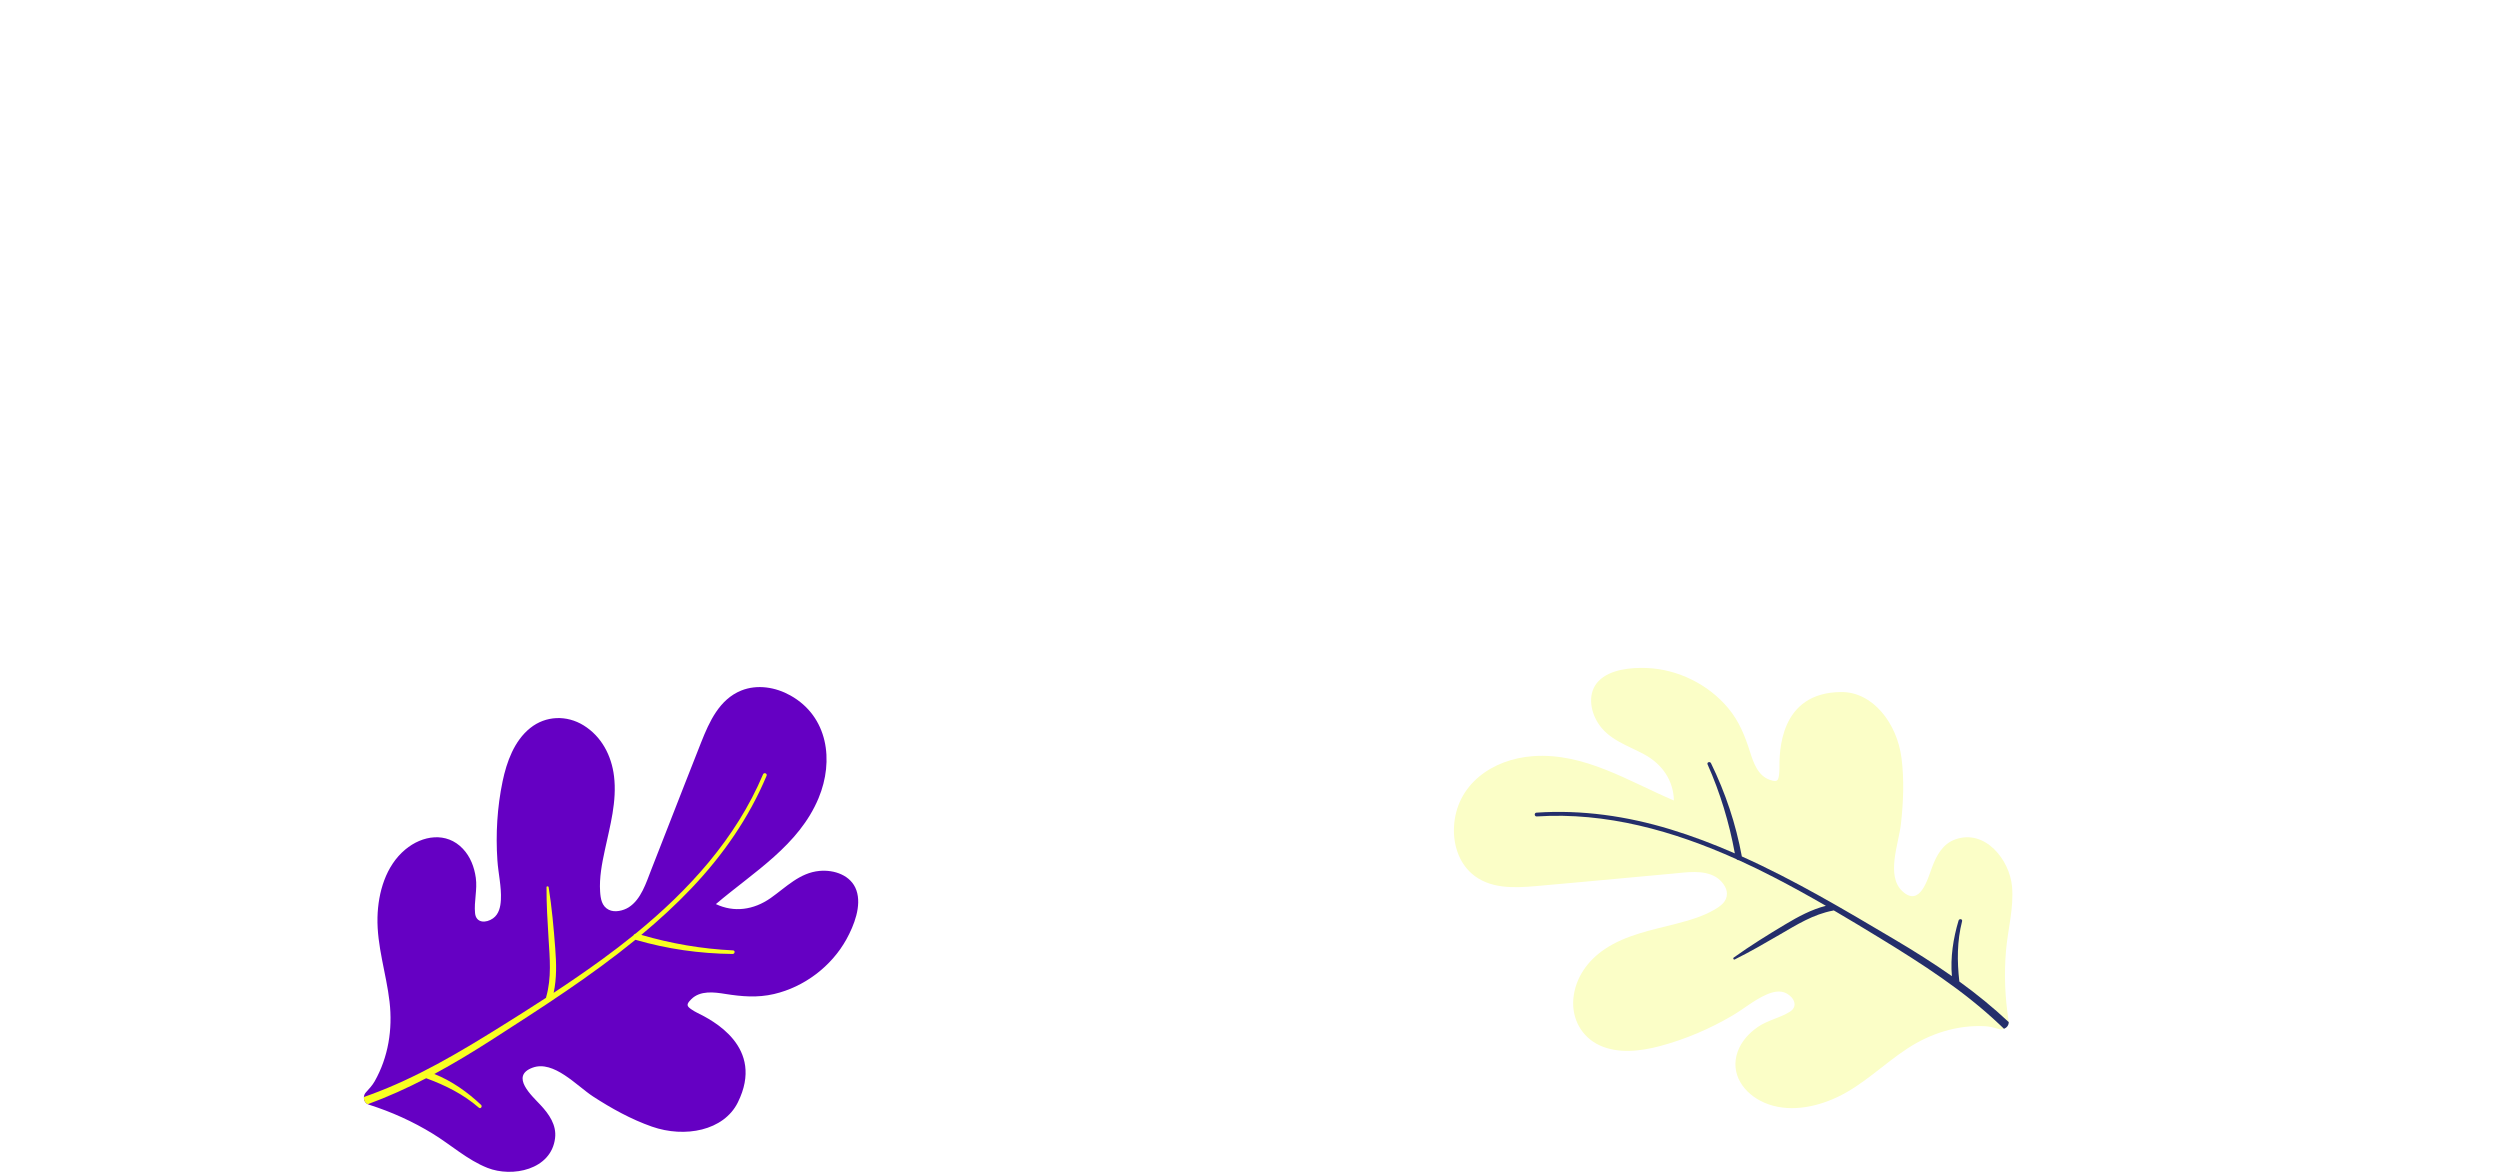
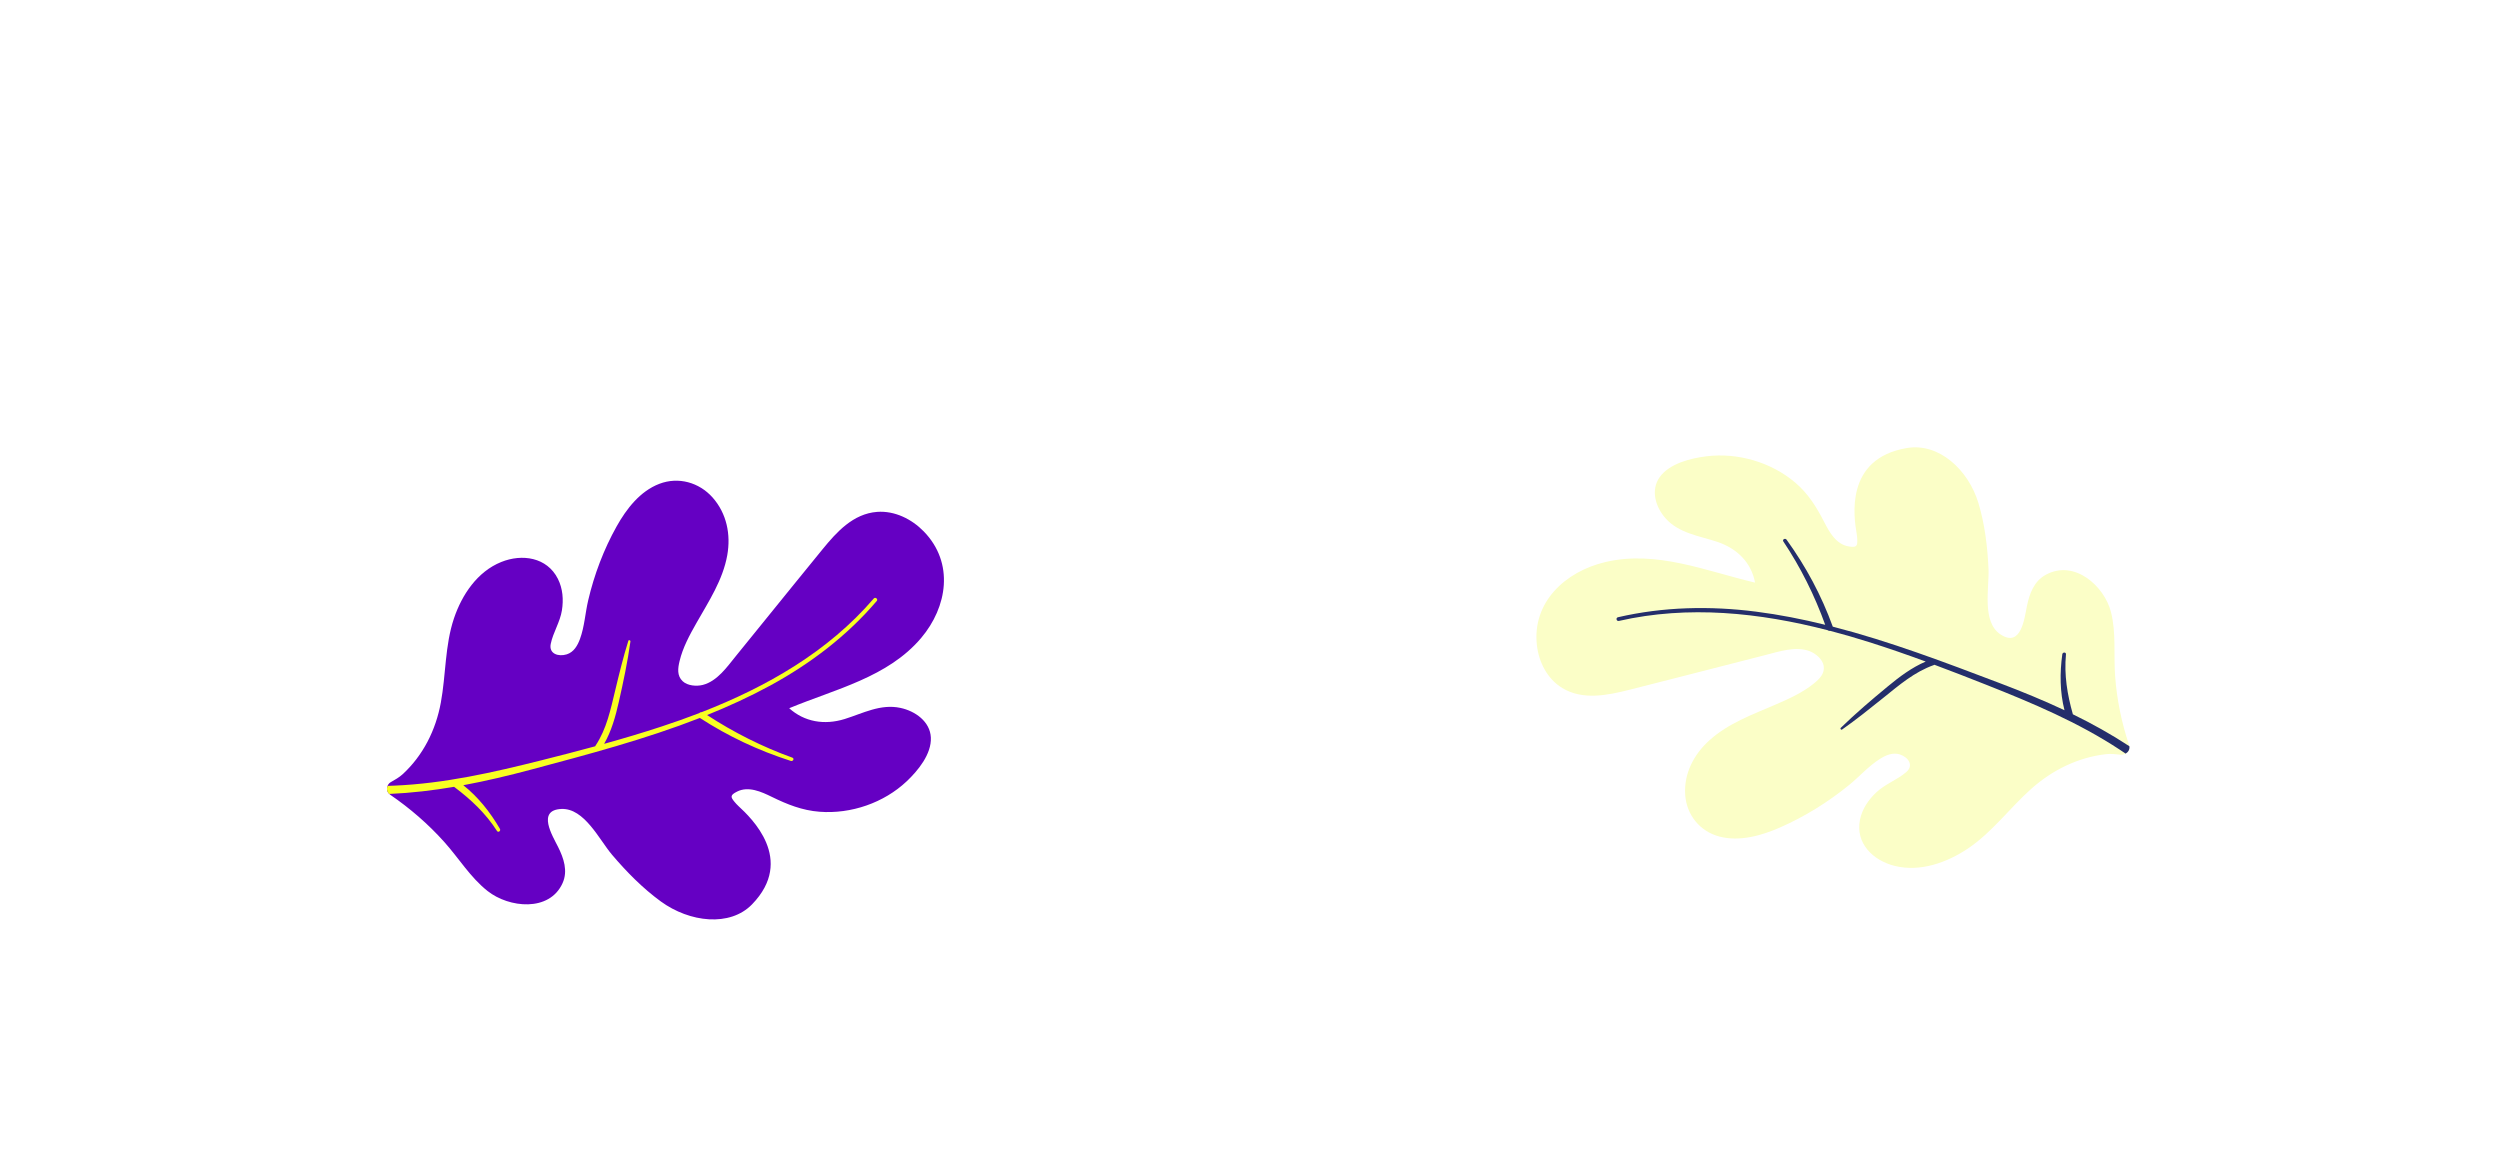
- <svg xmlns="http://www.w3.org/2000/svg" width="100%" height="100%" viewBox="0 0 18525 8684" version="1.1" xml:space="preserve" style="fill-rule:evenodd;clip-rule:evenodd;stroke-linejoin:round;stroke-miterlimit:2;">
+ <svg xmlns="http://www.w3.org/2000/svg" width="100%" height="100%" viewBox="0 0 77188 36184" version="1.1" xml:space="preserve" style="fill-rule:evenodd;clip-rule:evenodd;stroke-linejoin:round;stroke-miterlimit:2;">
  <g>
    <g>
      <g>
-         <path d="M14487.9,6220.19c-92.844,33.224 -139.09,119.721 -171.441,206.765c-32.265,86.559 -89.577,299.202 -220.638,176.388c-121.8,-114.269 -26.467,-353.121 -10.193,-495.292c18.383,-161.133 25.17,-329.64 4.532,-491.067c-33.057,-257.46 -212.03,-489.834 -445.097,-488.989c-461.124,1.607 -460.388,447.095 -459.504,568.582c-0.061,14.592 -0.888,29.292 -2.769,43.661c-5.938,46.48 -14.287,56.664 -67.652,38.631c-88.518,-29.63 -122.379,-127.347 -147.655,-207.745c-37.48,-118.63 -80.581,-226.38 -160.907,-323.041c-146.869,-176.903 -373.883,-289.047 -603.483,-298.164c-115.758,-4.543 -272.647,8.921 -357.7,96.873c-82.147,84.891 -63.297,215.919 -5.455,308.684c77.859,125.139 218.211,166.939 341.479,233.15c136.392,73.377 219.11,195.192 222.132,343.02c-336.72,-142.769 -664.071,-355.486 -1043.46,-328.619c-299.215,21.124 -571.484,207.991 -586.093,527.226c-5.853,125.478 34.638,257.615 130.877,342.46c130.872,115.161 312.485,107.617 475,93.417c224.906,-19.678 449.723,-40.747 674.436,-61.349c112.47,-10.291 224.85,-20.713 337.347,-31.002c102.412,-9.243 229.548,-31.295 322.94,24.915c39.862,24.205 82.119,74.149 82.054,123.326c0.082,58.544 -45.875,91.286 -92.169,118.349c-89.237,52.247 -191.559,80.619 -290.882,106.31c-177.562,45.866 -364.061,81.222 -519.445,184.341c-128.358,85.119 -221.558,213.902 -235.683,370.2c-12.912,146.408 60.334,282.958 194.988,344.881c137.982,63.445 302.281,43.612 444.614,5.981c189.056,-49.999 372.509,-128.612 540.919,-227.827c83.544,-49.187 160.692,-115.028 249.753,-154.075c46.962,-20.551 101.244,-34.795 148.884,-9.439c56.051,29.887 89.058,96.143 25.099,136.422c-73.666,46.36 -163.398,61.831 -236.864,112.481c-65.895,45.43 -121.253,105.525 -149.104,181.663c-60.546,165.736 45.211,313.627 196.05,379.175c173.339,75.553 375.087,37.239 540.643,-40.422c192.23,-90.357 343.914,-245.331 520.273,-360.573c173.506,-113.507 371.476,-175.346 575.471,-165.445c35.773,1.699 70.306,12.053 104.856,21.762c11.252,3.204 24.048,2.186 35.632,-2.425c19.25,-7.557 35.209,-25.119 34.973,-49.628c0.044,-2.961 -0.157,-6.006 -0.692,-9.225c-27.236,-172.254 -34.424,-346.349 -19.477,-520.078c13.527,-157.783 58.705,-315.875 44.76,-474.957c-17.19,-196.493 -198.554,-429.304 -421.348,-349.298" style="fill:#fbfec7;fill-rule:nonzero;" />
+         <path d="M63166,17745.4c-369.088,200.316 -506.12,587.76 -584.221,967.924c-78.063,378.11 -177.314,1291.93 -811.907,876.739c-589.841,-386.398 -347.877,-1434.08 -374.432,-2029.93c-30.355,-675.279 -114.521,-1372.93 -309.54,-2022.66c-311.633,-1036.15 -1221.49,-1869.05 -2203.26,-1705.72c-1942.49,322.886 -1641.25,2154.48 -1556.22,2653.5c9.509,60.052 15.861,121.074 17.549,181.458c6.079,195.225 -22.296,242.833 -259.289,205.274c-392.919,-61.143 -601.034,-439.786 -761.373,-753.092c-237.365,-462.167 -491.139,-875.734 -894.39,-1218.16c-737.42,-626.791 -1769.3,-932.286 -2743.13,-812.302c-490.942,60.713 -1143.19,223.693 -1442.82,643.738c-289.424,405.463 -122.285,931.396 183.592,1273.23c411.912,461.24 1031.45,536.881 1595.31,724.631c623.977,208.219 1054.14,652.456 1165.81,1258.34c-1514.77,-356.197 -3036.86,-1006.49 -4617.94,-635.777c-1247.01,292.1 -2269.52,1247.35 -2117.45,2570.24c59.306,520.052 318.401,1035.7 780.814,1318.62c628.675,383.844 1389.1,228.254 2064.57,58.389c934.774,-235.186 1868.24,-476.032 2801.58,-714.886c467.156,-119.464 933.845,-239.405 1401.12,-358.879c425.464,-108.255 946.564,-286.146 1377.81,-119.034c184.211,72.204 395.742,248.619 428.379,450.907c39.526,240.71 -132.263,406.885 -309.273,549.936c-341.154,276.076 -753.437,462.938 -1154.87,636.718c-717.7,310.414 -1480.1,583.735 -2066.01,1114.39c-484.043,438.096 -790.679,1031.65 -745.613,1684.12c43.56,610.969 443.665,1122.3 1052.65,1284.61c624.032,166.283 1303.25,-27.972 1877.98,-280.356c763.379,-335.294 1483.99,-784.423 2127.41,-1307.96c319.207,-259.587 600.31,-583.277 949.556,-804.946c184.184,-116.728 403.441,-212.538 621.205,-140.935c256.248,84.468 439.708,334.311 197.087,543.83c-279.464,241.185 -647.316,366.356 -923.066,625.047c-247.334,232.03 -440.441,517.144 -506.874,849.369c-144.274,723.129 400.45,1258.8 1080.08,1424.92c781.159,191.827 1605.85,-104.117 2251.67,-537.056c749.748,-503.446 1285.36,-1244.83 1951.56,-1839.73c655.337,-585.81 1448.36,-975.911 2314.8,-1075.11c151.915,-17.548 304.395,1.348 456.516,17.579c49.569,5.459 102.821,-7.504 148.56,-34.412c76.078,-44.282 131.589,-127.453 114.192,-228.086c-1.796,-12.208 -4.681,-24.593 -9.09,-37.464c-230.075,-689.726 -376.883,-1400.77 -430.15,-2125.5c-48.581,-658.171 36.036,-1339.32 -129.204,-1983.99c-203.954,-796.301 -1124.18,-1629.36 -2009.68,-1147.52" style="fill:#fbfec7;fill-rule:nonzero;" />
      </g>
      <g>
-         <path d="M14539.1,6825.97c-37.782,148.564 -37.368,295.678 -20.383,446.971c126.997,92.108 249.099,190.945 365.248,300.042c0.196,0.285 0.521,0.485 0.718,0.77c0.24,24.507 -15.716,42.046 -34.956,49.617c-11.98,-11.564 -23.858,-22.986 -35.785,-34.162c-265.935,-250.844 -569.703,-445.871 -880.513,-636.064c-114.54,-70.097 -229.367,-139.384 -345.218,-207.125c-1.483,0.602 -3.078,1.07 -4.76,1.384c-146.92,27.276 -270.116,105.232 -397.233,178.974c-109.717,63.835 -218.969,127.118 -332.421,183.427c-8.35,4.067 -14.044,-9.088 -7.154,-14.047c123.348,-88.416 252.784,-168.61 383.239,-246.717c95.802,-57.406 192.362,-109.427 299.902,-136.963c-126.251,-73.011 -253.8,-143.654 -383.422,-210.544c-85.848,-44.351 -172.761,-86.914 -261.127,-126.998c-6.841,-0.137 -13.805,-2.927 -18.572,-8.285c-465.765,-209.439 -963.974,-349.702 -1479.6,-316.423c-18.045,1.053 -20.166,-26.798 -2.08,-28.092c335.971,-22.867 670.567,25.649 992.084,123.456c163.269,49.599 322.205,110.404 478.089,178.381c-41.186,-226.131 -108.576,-449.586 -202.047,-659.487c-7.039,-16.024 18.01,-24.037 25.326,-8.837c107.723,221.397 183.99,448.854 228.604,690.967c390.542,175.265 761.472,396.107 1128.68,613.393c146.792,86.897 289.92,176.739 427.873,273.733c-12.084,-138.649 9.644,-279.308 49.42,-412.166c4.807,-15.966 30.296,-12.03 26.079,4.795" style="fill:#242e6b;fill-rule:nonzero;" />
+         <path d="M63787.2,20201.6c-59.82,636.894 40.38,1241.63 213.221,1852.18c596.914,291.695 1177.7,614.421 1740.26,983.426c1.017,1.037 2.521,1.637 3.542,2.674c17.413,100.622 -38.101,183.696 -114.128,228.029c-58.233,-39.341 -115.941,-78.168 -173.691,-115.949c-1288.75,-849.213 -2699.6,-1442.93 -4136.9,-2011.93c-529.68,-209.717 -1060.03,-415.907 -1593.65,-615.036c-5.848,3.492 -12.257,6.511 -19.137,8.956c-600.99,212.945 -1068.07,618.042 -1554.5,1008.5c-419.719,337.778 -837.847,672.968 -1278.34,982.358c-32.472,22.453 -65.276,-27.743 -39.554,-52.863c460.72,-448.219 952.603,-866.8 1450.18,-1277.5c365.371,-301.795 737.541,-581.964 1172.38,-768.967c-580.99,-213.67 -1165.87,-416.71 -1756.97,-602.894c-391.517,-123.515 -786.326,-238.946 -1185.6,-343.186c-28.926,4.129 -60.145,-2.569 -83.823,-21.334c-2103.29,-541.872 -4297.03,-777.001 -6448.04,-286.479c-75.352,16.707 -102.931,-96.377 -27.567,-114.104c1400.76,-324.479 2843.5,-354.447 4264.1,-172.732c721.346,91.996 1431.93,233.049 2134.45,405.691c-324.928,-901.731 -758.511,-1774.48 -1292.95,-2573.61c-40.392,-61.072 59.823,-111.206 100.831,-53.713c602.203,836.625 1075.88,1719.75 1425.95,2684.85c1763.37,452.923 3474.57,1106.74 5167.71,1748.48c676.859,256.688 1340.25,528 1986.61,832.275c-143.722,-561.915 -146.277,-1155.29 -67.541,-1728.96c9.575,-68.958 119.642,-70.253 113.128,1.833" style="fill:#242e6b;fill-rule:nonzero;" />
      </g>
    </g>
    <g>
      <g>
-         <path d="M4113.11,8433.69c11.866,-97.902 -44.747,-177.976 -108.082,-245.884c-62.94,-67.628 -227.392,-214.1 -58.872,-276.277c156.705,-57.713 327.557,134.503 447.386,212.712c135.838,88.618 283.464,170.161 437.047,224.028c244.991,85.737 532.898,29.826 636.54,-178.932c205.105,-413.01 -193.535,-611.897 -302.56,-665.507c-13.015,-6.593 -25.782,-13.941 -37.794,-22.058c-38.894,-26.106 -44.259,-38.159 -4.231,-77.78c66.148,-65.866 168.658,-52.378 251.88,-38.953c122.834,19.595 238.5,29.332 360.903,0.793c223.947,-52.06 425.887,-204.812 536.878,-406.008c55.913,-101.438 114.134,-247.746 73.606,-363.206c-39.117,-111.452 -164.725,-153.287 -273.566,-143.111c-146.76,13.526 -246.976,120.318 -361.39,200.865c-126.71,89.099 -272.649,108.485 -406.185,44.973c278.469,-237.105 615.269,-434.535 761.189,-785.775c115.124,-276.966 69.98,-604.088 -208.867,-760.136c-109.583,-61.44 -245.859,-84.417 -364.839,-36.368c-161.561,65.406 -236.169,231.171 -296.272,382.83c-83.139,209.91 -164.978,420.346 -247.213,630.497c-41.18,105.171 -82.191,210.304 -123.381,315.489c-37.612,95.713 -74.828,219.268 -166.926,277.572c-39.495,24.817 -103.057,40.194 -146.998,18.124c-52.395,-26.12 -61.1,-81.881 -64.552,-135.392c-6.744,-103.195 13.729,-207.382 35.253,-307.701c38.516,-179.299 90.437,-361.872 67.83,-546.992c-18.61,-152.891 -92.017,-293.904 -225.432,-376.542c-125.109,-77.129 -279.983,-72.776 -395.689,19.871c-118.513,94.955 -174.355,250.751 -204.481,394.853c-39.984,191.409 -51.859,390.663 -38.57,585.672c6.538,96.719 30.856,195.165 25.87,292.279c-2.648,51.22 -14.233,106.135 -58.238,137.361c-51.837,36.711 -125.843,36.567 -133.217,-38.672c-8.445,-86.625 17.911,-173.765 5.531,-262.147c-11.111,-79.256 -40.05,-155.658 -95.641,-214.681c-121.068,-128.351 -300.643,-100.058 -426.822,5.465c-145.178,121.129 -201.291,318.692 -206.025,501.485c-5.317,212.342 65.312,417.375 89.364,626.624c23.777,206.009 -9.612,410.7 -109.834,588.66c-17.547,31.2 -42.284,57.467 -66.421,83.999c-7.911,8.635 -12.721,20.519 -13.795,32.947c-1.85,20.587 6.68,42.705 28.715,53.471c2.632,1.399 5.432,2.579 8.539,3.542c166.237,52.804 325.096,124.323 473.721,215.523c135.025,82.785 256.119,193.958 404.613,252.745c183.367,72.649 472.76,14.762 501.028,-220.258" style="fill:#6500c3;fill-rule:nonzero;" />
+         <path d="M17369.7,27266.1c168.971,-374.726 36.626,-764.913 -138.124,-1115.16c-173.483,-348.631 -663.992,-1139.22 100.057,-1174.03c710.352,-31.952 1170.64,948.8 1563.17,1411.35c445.022,524.186 946.847,1035.09 1507.06,1443.34c893.862,650.479 2137.24,791.289 2817.12,91.127c1345.34,-1385.14 -35.998,-2679.93 -414.748,-3030.93c-44.976,-42.67 -88.01,-88.032 -127.017,-135.502c-126.52,-153.003 -133.564,-207.752 78.523,-314.945c350.963,-178.697 752.544,4.369 1075.52,162.841c476.972,233.026 936.843,417.766 1471.33,458.649c977.705,75.415 1989.63,-277.752 2690.19,-938.538c353.015,-333.209 770.702,-842.112 747.552,-1352.85c-22.328,-493.007 -483.23,-818.061 -939.779,-914.922c-615.367,-131.384 -1155.71,167.223 -1721.65,343.442c-626.638,194.741 -1245.87,87.72 -1712.42,-333.626c1428.01,-592.35 3045.11,-953.154 4072.94,-2167.11c810.724,-957.174 1029.4,-2316.27 84.006,-3289.35c-371.384,-382.867 -899.028,-646.32 -1443.58,-605.223c-739.635,56.446 -1248.13,622.116 -1680.09,1149.94c-597.664,730.624 -1190.67,1464.98 -1784.94,2197.71c-297.509,366.664 -594.282,733.389 -891.849,1100.1c-271.306,333.519 -575.283,778.363 -1022.8,894.208c-191.681,48.938 -469.92,29.926 -621.999,-113.382c-181.58,-170.099 -148.425,-403.043 -96.61,-620.402c99.569,-419.282 311.391,-808.163 522.738,-1180.32c377.928,-665.094 814.573,-1326.3 950.316,-2091.71c112.36,-632.075 -13.452,-1286.03 -455.954,-1783.35c-415.402,-464.913 -1052.57,-643.05 -1638.69,-420.298c-600.41,228.397 -1020.08,778.07 -1320.43,1313.65c-398.829,711.446 -692.648,1489.59 -878.582,2282.61c-92.434,393.244 -114.462,815.803 -254.395,1196.08c-73.878,200.541 -188.765,404.51 -406.738,473.268c-256.678,80.706 -558.409,-13.27 -495.837,-322.067c72.224,-355.472 287.054,-669.071 345.389,-1036.5c52.273,-329.504 28.303,-670.148 -125.797,-975.251c-335.838,-663.704 -1103.26,-777.722 -1747.96,-516.934c-741.422,298.929 -1213.63,1014.51 -1458.04,1736.15c-283.182,838.522 -247.542,1743.8 -407.104,2607.08c-156.695,850.034 -544.976,1622.67 -1172.99,2204.56c-110.005,102.047 -243.266,175.383 -374.407,250.531c-42.907,24.388 -77.164,65.622 -96.85,113.736c-32.899,79.613 -25.339,178.42 51.296,249.084c9.014,8.891 18.984,17.122 30.473,24.876c613.14,419.994 1173.13,905.172 1667.14,1455.77c448.889,499.942 805.988,1095.3 1339.38,1516.72c658.584,520.607 1910.45,655.427 2315.19,-244.4" style="fill:#6500c3;fill-rule:nonzero;" />
      </g>
      <g>
-         <path d="M3548.58,8208.14c-115.902,-100.336 -247.609,-165.867 -390.495,-218.428c-139.228,72.273 -282.305,137.192 -431.869,192.143c-0.337,0.073 -0.66,0.275 -0.999,0.32c-22.022,-10.756 -30.552,-32.875 -28.715,-53.471c15.718,-5.53 31.258,-11.039 46.575,-16.688c343.388,-125.412 653.831,-309.679 963.063,-502.356c113.989,-71.035 227.382,-142.651 339.837,-215.903c0.118,-1.604 0.414,-3.22 0.877,-4.87c41.425,-143.588 26.899,-288.632 17.912,-435.332c-7.923,-126.689 -15.585,-252.708 -15.103,-379.351c0.101,-9.307 14.416,-8.507 15.76,-0.1c23.809,149.889 37.512,301.525 48.933,453.15c8.412,111.362 11.682,221 -11.854,329.491c121.817,-80.183 242.1,-162.604 359.964,-248.527c78.101,-56.874 155.087,-115.524 230.511,-176.575c3.177,-6.054 8.791,-11.049 15.718,-12.888c395.875,-322.643 744.426,-705.251 945.633,-1181.16c7.134,-16.609 32.976,-6.041 26.027,10.735c-130.039,310.607 -323.266,588.029 -554.721,831.703c-117.481,123.735 -243.023,238.611 -373.623,347.538c220.622,64.475 450.589,104.298 680.129,114.741c17.48,0.887 13.422,26.88 -3.467,26.611c-246.165,-2.846 -483.692,-36.551 -720.13,-105.098c-331.649,270.682 -695.232,503.422 -1053.97,734.401c-143.455,92.332 -287.887,180.056 -436.378,259.928c129.351,51.303 245.393,133.748 346.359,228.826c12.126,11.45 -2.812,32.465 -15.969,21.164" style="fill:#f9ff21;fill-rule:nonzero;" />
+         <path d="M15344.4,25655.8c-349.264,-545.669 -805.865,-972.743 -1324.04,-1362.3c-656.984,111.967 -1320.61,189.803 -1998.43,219.774c-1.464,-0.135 -3.031,0.261 -4.469,0.012c-76.594,-70.608 -84.153,-169.419 -51.296,-249.083c70.932,-2.175 141.112,-4.491 210.554,-7.645c1555.3,-65.82 3048.67,-407.493 4547.46,-784.17c552.497,-138.893 1103.28,-280.85 1652.25,-430.503c2.456,-6.236 5.654,-12.295 9.575,-18.279c345.817,-519.274 465.175,-1114.96 609.169,-1710.24c123.691,-514.289 247.622,-1025.58 405.545,-1529.08c11.873,-36.919 69.286,-15.668 64.416,19.493c-87.454,626.686 -218.287,1247.57 -358.416,1865.53c-102.822,453.896 -224.497,894.44 -454.116,1296.59c595.697,-165.427 1187.89,-341.698 1774.53,-534.962c388.653,-127.818 774.944,-264.113 1157.82,-411.936c20.416,-20.088 49.47,-32.886 79.993,-31.463c2012.3,-784.66 3905.39,-1867.74 5312.28,-3508.17c49.557,-57.109 141.965,17.573 92.958,75.58c-912.998,1072.26 -2042.91,1932.67 -3287.21,2610.51c-631.641,344.259 -1285.26,643.081 -1952.18,911.839c820.631,535.089 1709.74,983.845 2633.3,1315.11c70.217,25.592 21.653,123.937 -46.915,101.551c-1000.73,-322.011 -1928.22,-755.956 -2808.36,-1327.21c-1686.3,658.887 -3456.16,1126.44 -5204.08,1593.1c-698.93,186.477 -1396.17,353.378 -2100.3,483.902c464.511,367.466 836.378,842.096 1131.18,1347.99c35.368,60.881 -51.451,125.679 -91.208,64.089" style="fill:#f9ff21;fill-rule:nonzero;" />
      </g>
    </g>
  </g>
</svg>
